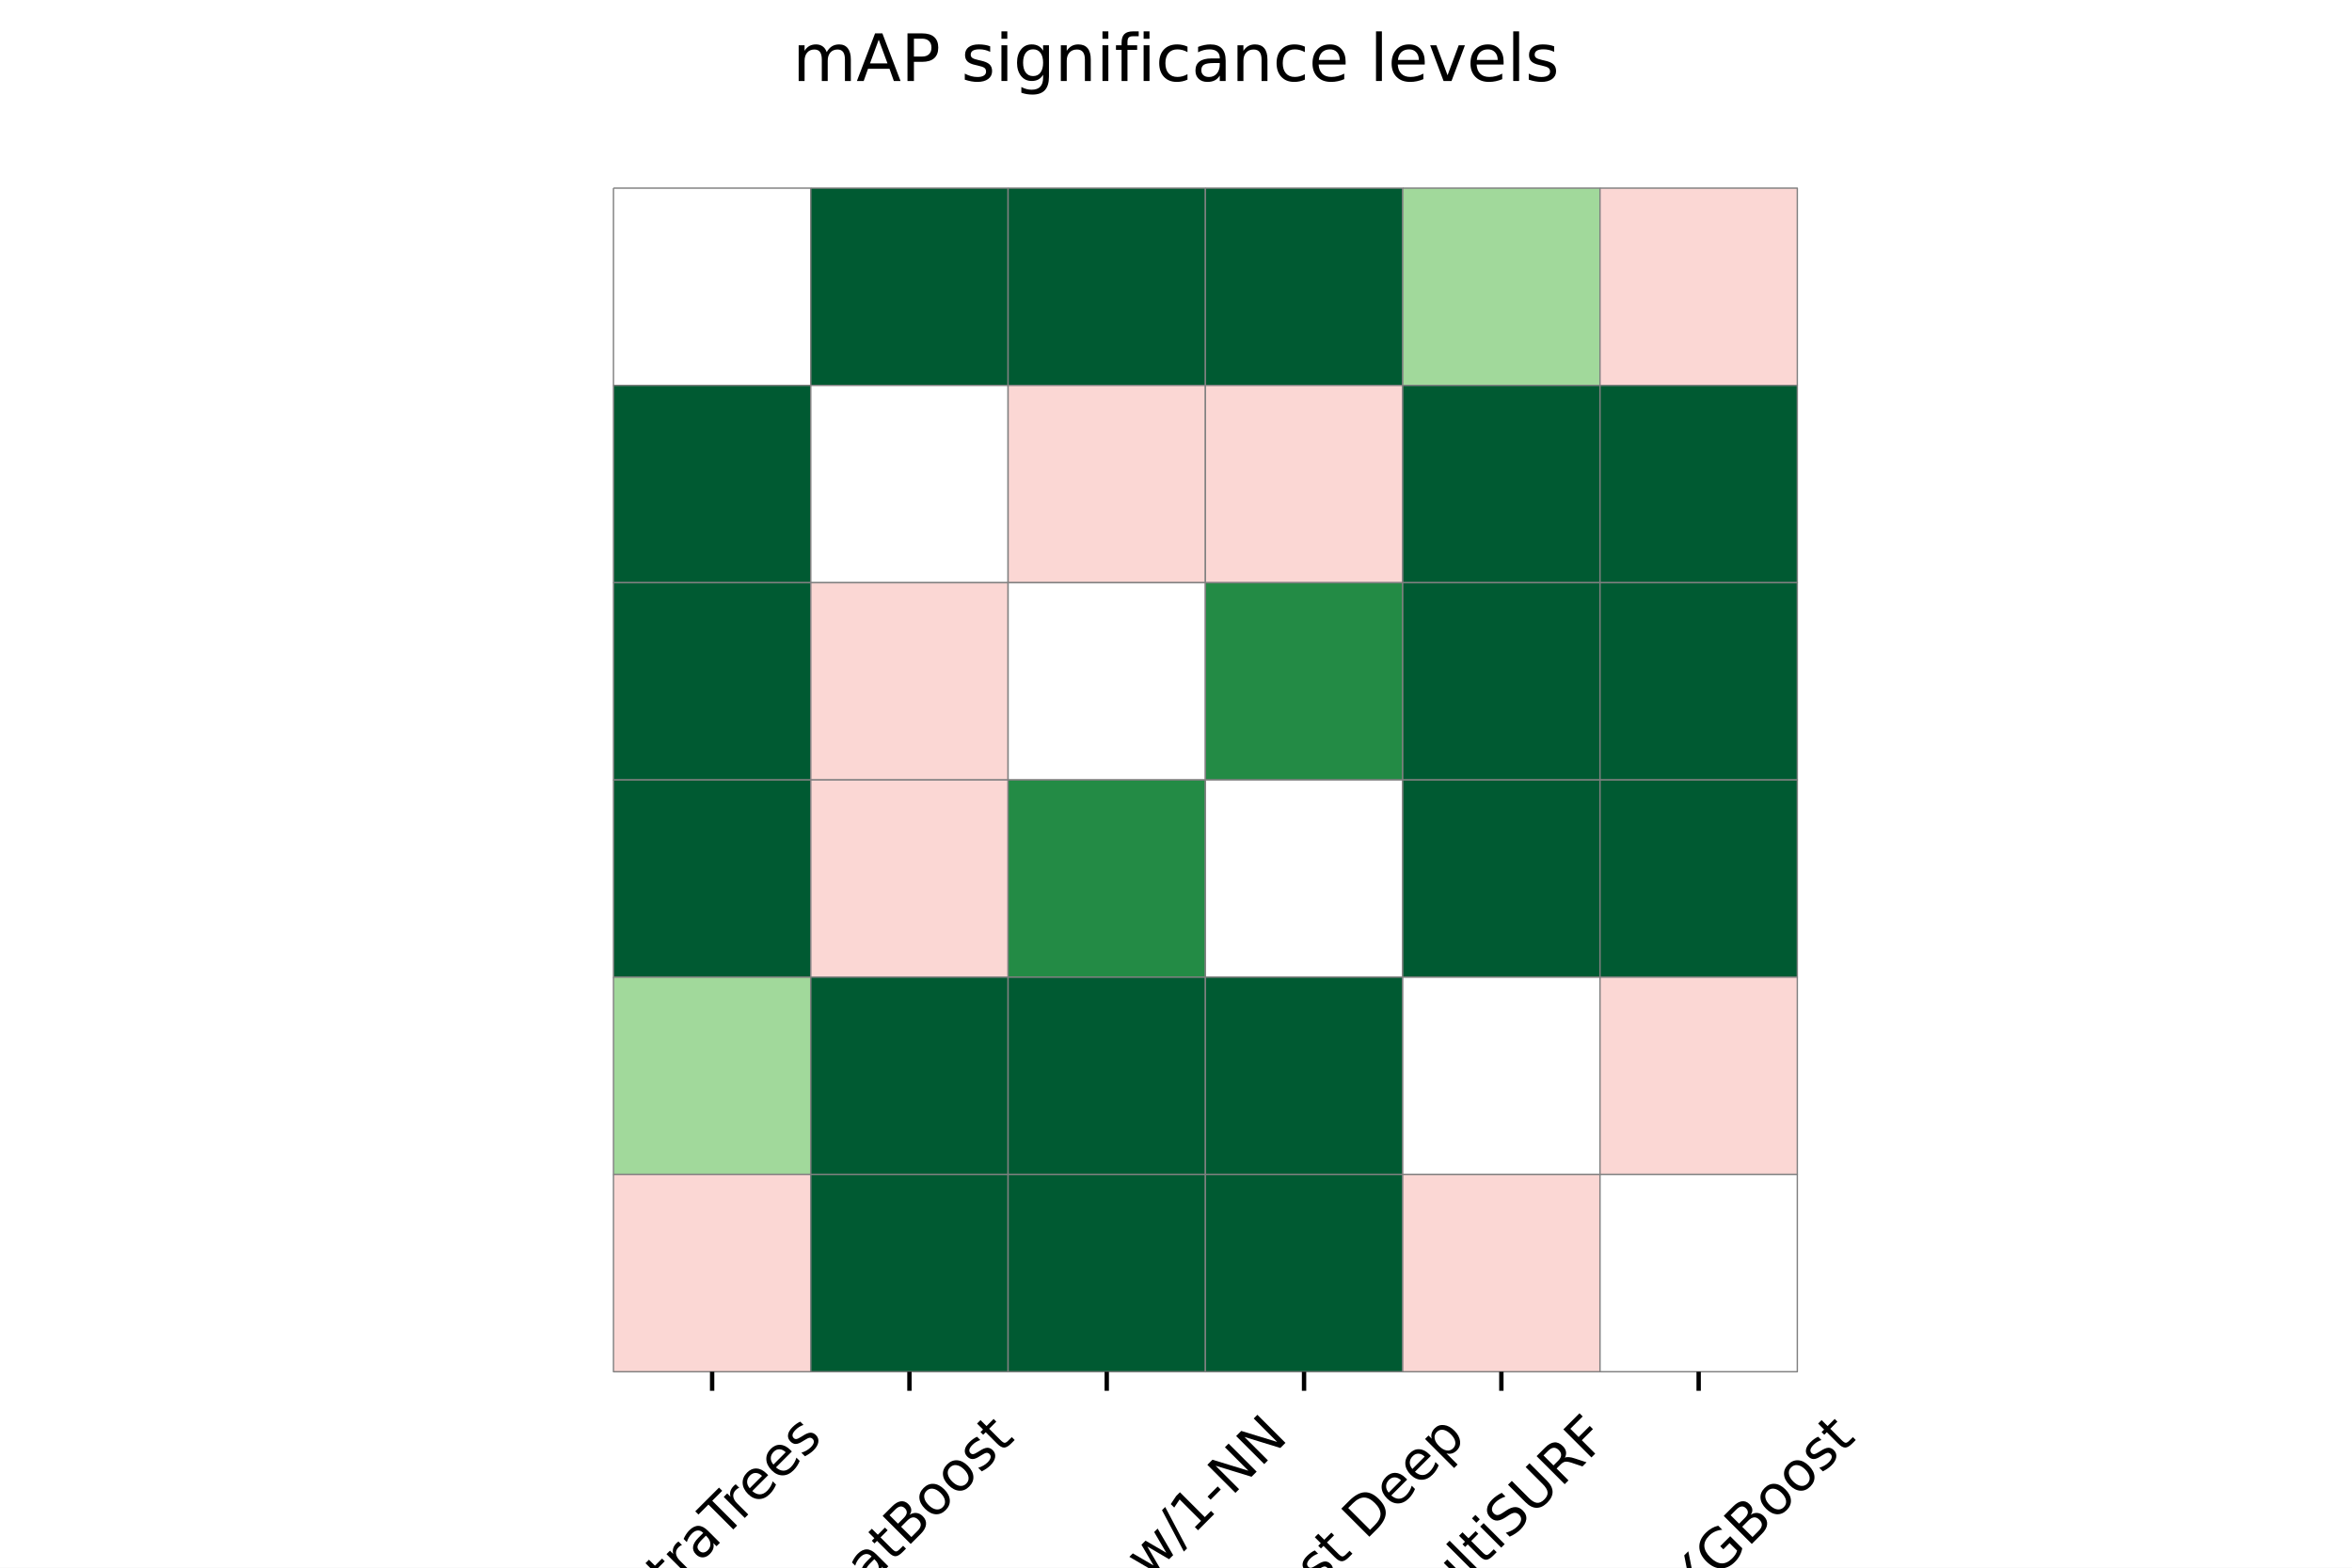
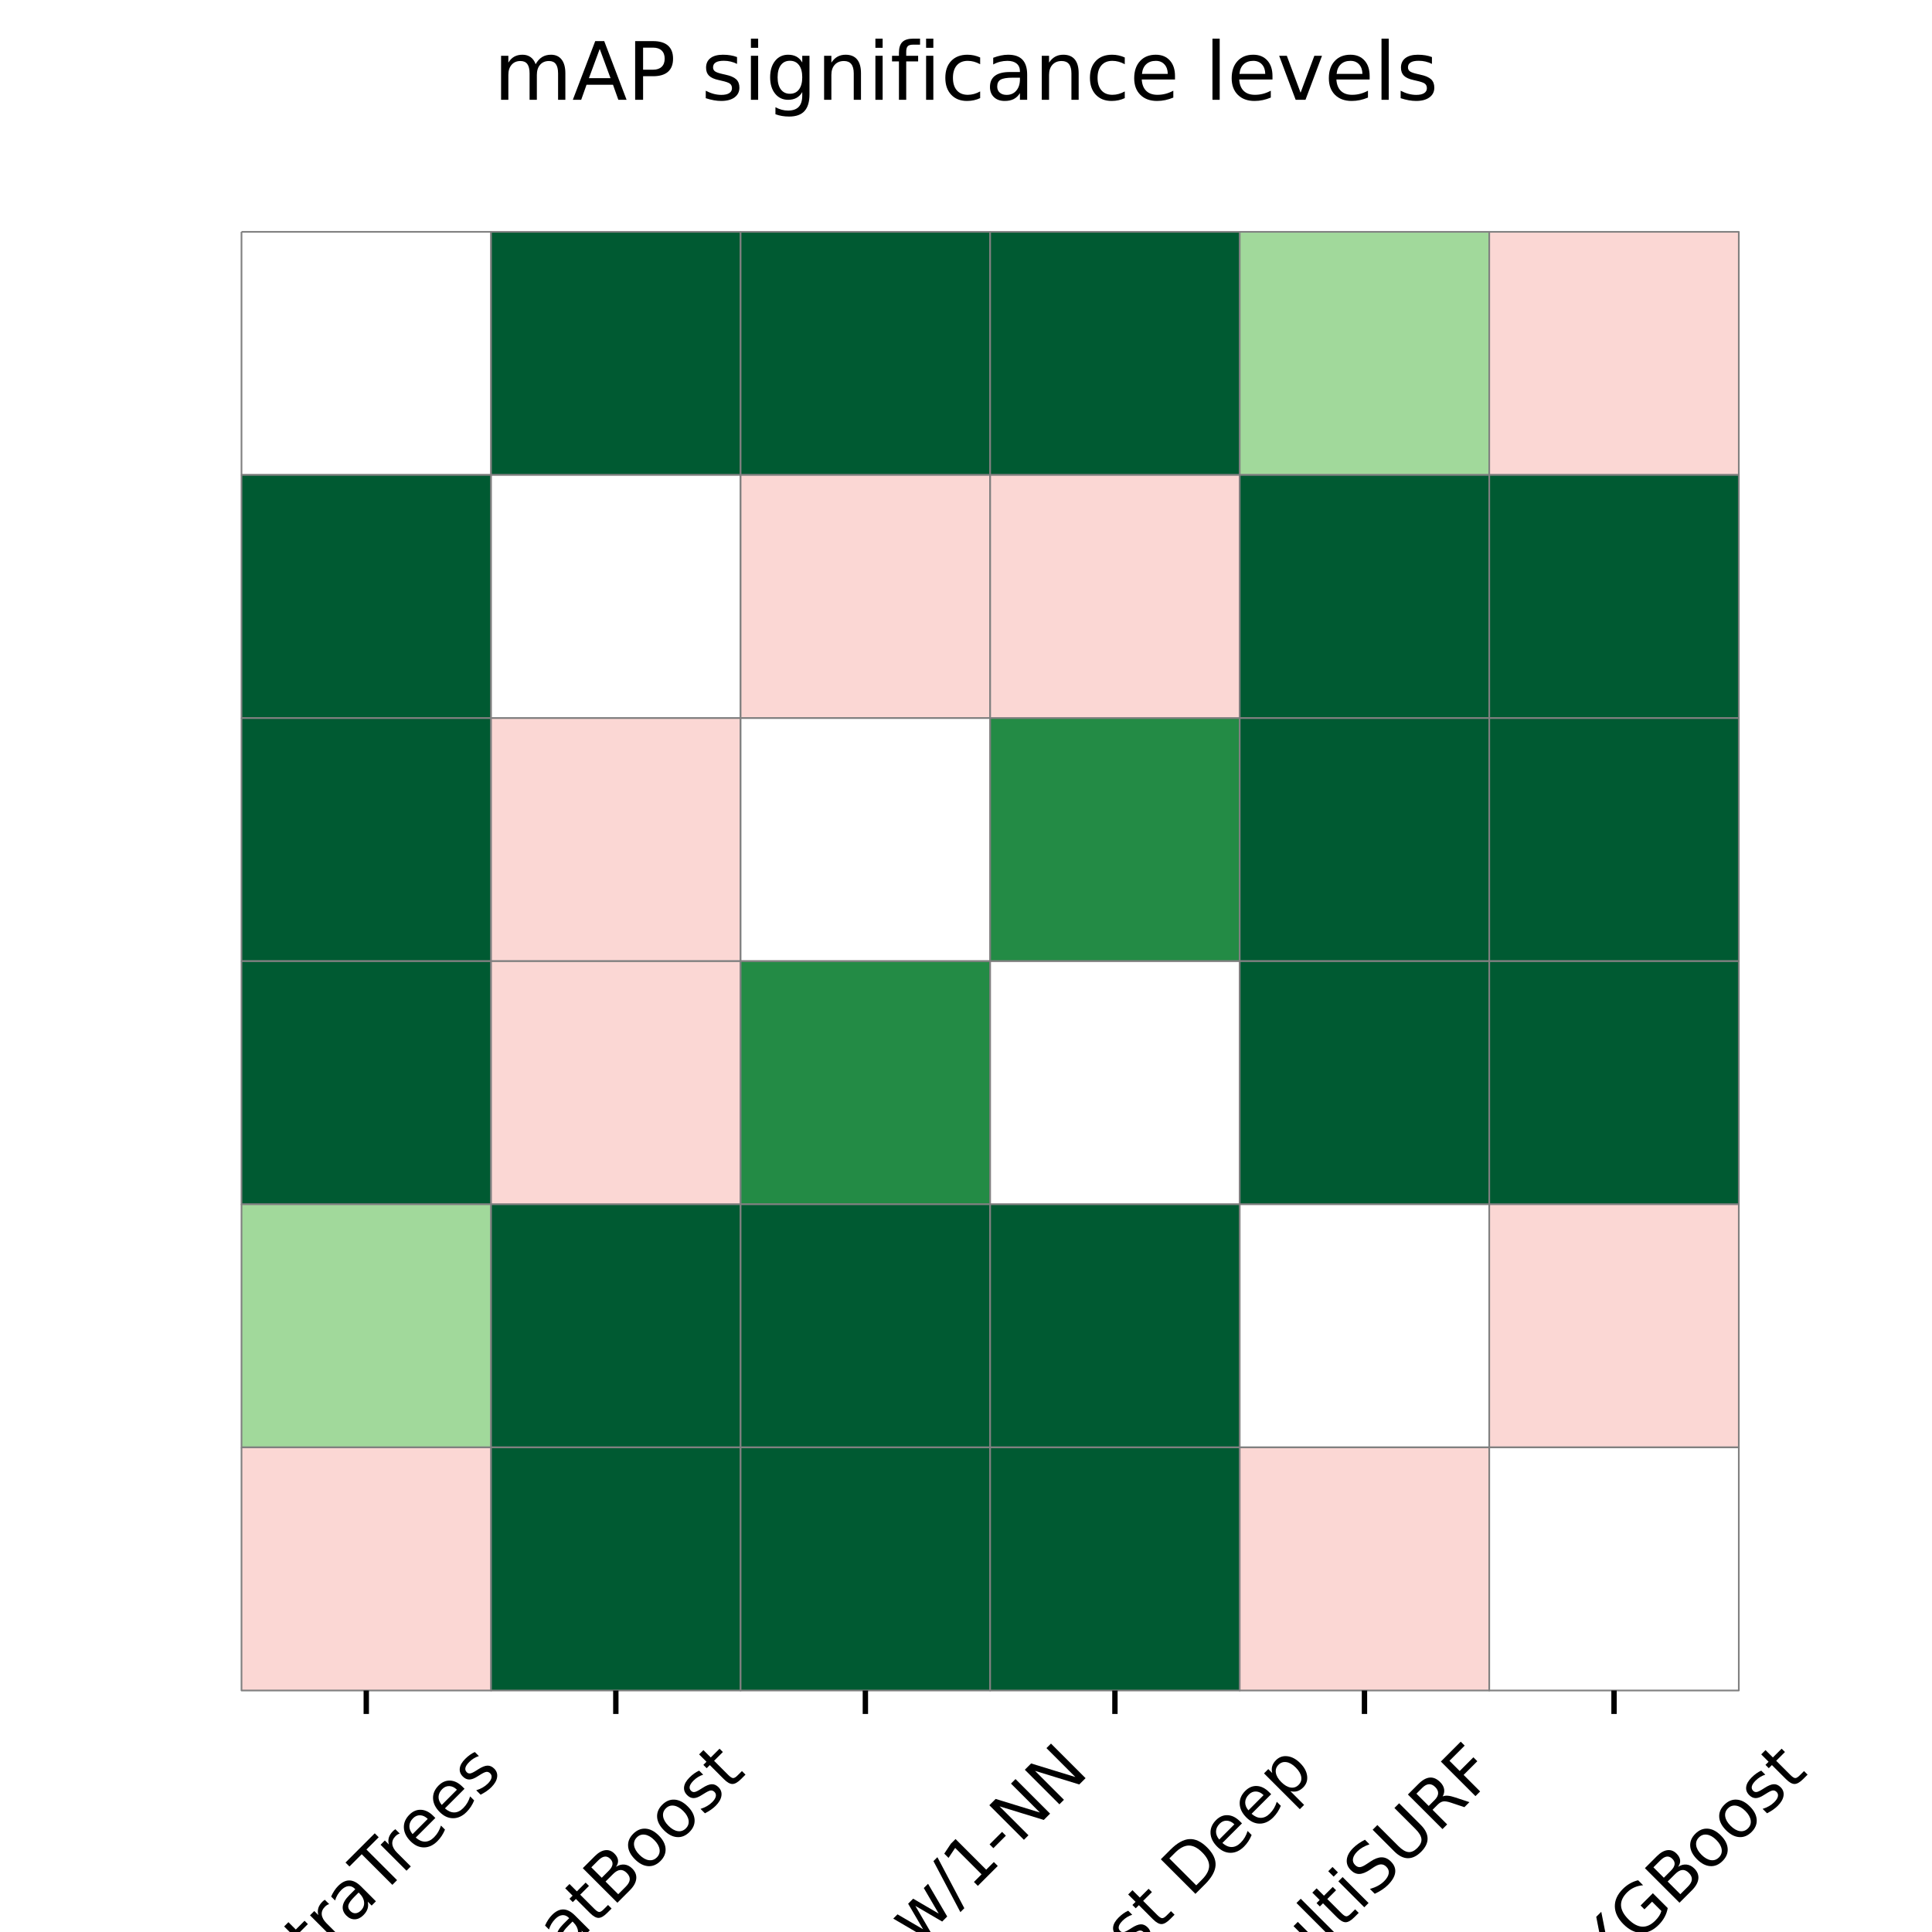
- <svg xmlns="http://www.w3.org/2000/svg" xmlns:xlink="http://www.w3.org/1999/xlink" height="288pt" version="1.1" viewBox="0 0 432 288" width="432pt">
+ <svg xmlns="http://www.w3.org/2000/svg" xmlns:xlink="http://www.w3.org/1999/xlink" height="288pt" version="1.1" viewBox="0 0 288 288" width="288pt">
  <defs>
    <style type="text/css">
*{stroke-linecap:butt;stroke-linejoin:round;}
  </style>
  </defs>
  <g id="figure_1">
    <g id="patch_1">
-       <path d="M 0 288  L 432 288  L 432 0  L 0 0  z " style="fill:#ffffff;" />
+       <path d="M 0 288  L 288 288  L 288 0  L 0 0  z " style="fill:#ffffff;" />
    </g>
    <g id="axes_1">
      <g id="patch_2">
-         <path d="M 112.68 252  L 330.12 252  L 330.12 34.56  L 112.68 34.56  z " style="fill:#ffffff;" />
+         <path d="M 36 252  L 259.2 252  L 259.2 34.56  L 36 34.56  z " style="fill:#ffffff;" />
      </g>
      <g id="QuadMesh_1">
-         <path d="M 112.68 34.56  L 148.92 34.56  L 148.92 70.8  L 112.68 70.8  L 112.68 34.56  " style="fill:#ffffff;stroke:#808080;stroke-width:0.25;" />
-         <path d="M 148.92 34.56  L 185.16 34.56  L 185.16 70.8  L 148.92 70.8  L 148.92 34.56  " style="fill:#005a32;stroke:#808080;stroke-width:0.25;" />
-         <path d="M 185.16 34.56  L 221.4 34.56  L 221.4 70.8  L 185.16 70.8  L 185.16 34.56  " style="fill:#005a32;stroke:#808080;stroke-width:0.25;" />
-         <path d="M 221.4 34.56  L 257.64 34.56  L 257.64 70.8  L 221.4 70.8  L 221.4 34.56  " style="fill:#005a32;stroke:#808080;stroke-width:0.25;" />
-         <path d="M 257.64 34.56  L 293.88 34.56  L 293.88 70.8  L 257.64 70.8  L 257.64 34.56  " style="fill:#a1d99b;stroke:#808080;stroke-width:0.25;" />
-         <path d="M 293.88 34.56  L 330.12 34.56  L 330.12 70.8  L 293.88 70.8  L 293.88 34.56  " style="fill:#fbd7d4;stroke:#808080;stroke-width:0.25;" />
-         <path d="M 112.68 70.8  L 148.92 70.8  L 148.92 107.04  L 112.68 107.04  L 112.68 70.8  " style="fill:#005a32;stroke:#808080;stroke-width:0.25;" />
-         <path d="M 148.92 70.8  L 185.16 70.8  L 185.16 107.04  L 148.92 107.04  L 148.92 70.8  " style="fill:#ffffff;stroke:#808080;stroke-width:0.25;" />
-         <path d="M 185.16 70.8  L 221.4 70.8  L 221.4 107.04  L 185.16 107.04  L 185.16 70.8  " style="fill:#fbd7d4;stroke:#808080;stroke-width:0.25;" />
-         <path d="M 221.4 70.8  L 257.64 70.8  L 257.64 107.04  L 221.4 107.04  L 221.4 70.8  " style="fill:#fbd7d4;stroke:#808080;stroke-width:0.25;" />
-         <path d="M 257.64 70.8  L 293.88 70.8  L 293.88 107.04  L 257.64 107.04  L 257.64 70.8  " style="fill:#005a32;stroke:#808080;stroke-width:0.25;" />
-         <path d="M 293.88 70.8  L 330.12 70.8  L 330.12 107.04  L 293.88 107.04  L 293.88 70.8  " style="fill:#005a32;stroke:#808080;stroke-width:0.25;" />
-         <path d="M 112.68 107.04  L 148.92 107.04  L 148.92 143.28  L 112.68 143.28  L 112.68 107.04  " style="fill:#005a32;stroke:#808080;stroke-width:0.25;" />
-         <path d="M 148.92 107.04  L 185.16 107.04  L 185.16 143.28  L 148.92 143.28  L 148.92 107.04  " style="fill:#fbd7d4;stroke:#808080;stroke-width:0.25;" />
-         <path d="M 185.16 107.04  L 221.4 107.04  L 221.4 143.28  L 185.16 143.28  L 185.16 107.04  " style="fill:#ffffff;stroke:#808080;stroke-width:0.25;" />
-         <path d="M 221.4 107.04  L 257.64 107.04  L 257.64 143.28  L 221.4 143.28  L 221.4 107.04  " style="fill:#238b45;stroke:#808080;stroke-width:0.25;" />
-         <path d="M 257.64 107.04  L 293.88 107.04  L 293.88 143.28  L 257.64 143.28  L 257.64 107.04  " style="fill:#005a32;stroke:#808080;stroke-width:0.25;" />
-         <path d="M 293.88 107.04  L 330.12 107.04  L 330.12 143.28  L 293.88 143.28  L 293.88 107.04  " style="fill:#005a32;stroke:#808080;stroke-width:0.25;" />
-         <path d="M 112.68 143.28  L 148.92 143.28  L 148.92 179.52  L 112.68 179.52  L 112.68 143.28  " style="fill:#005a32;stroke:#808080;stroke-width:0.25;" />
-         <path d="M 148.92 143.28  L 185.16 143.28  L 185.16 179.52  L 148.92 179.52  L 148.92 143.28  " style="fill:#fbd7d4;stroke:#808080;stroke-width:0.25;" />
-         <path d="M 185.16 143.28  L 221.4 143.28  L 221.4 179.52  L 185.16 179.52  L 185.16 143.28  " style="fill:#238b45;stroke:#808080;stroke-width:0.25;" />
-         <path d="M 221.4 143.28  L 257.64 143.28  L 257.64 179.52  L 221.4 179.52  L 221.4 143.28  " style="fill:#ffffff;stroke:#808080;stroke-width:0.25;" />
-         <path d="M 257.64 143.28  L 293.88 143.28  L 293.88 179.52  L 257.64 179.52  L 257.64 143.28  " style="fill:#005a32;stroke:#808080;stroke-width:0.25;" />
-         <path d="M 293.88 143.28  L 330.12 143.28  L 330.12 179.52  L 293.88 179.52  L 293.88 143.28  " style="fill:#005a32;stroke:#808080;stroke-width:0.25;" />
-         <path d="M 112.68 179.52  L 148.92 179.52  L 148.92 215.76  L 112.68 215.76  L 112.68 179.52  " style="fill:#a1d99b;stroke:#808080;stroke-width:0.25;" />
-         <path d="M 148.92 179.52  L 185.16 179.52  L 185.16 215.76  L 148.92 215.76  L 148.92 179.52  " style="fill:#005a32;stroke:#808080;stroke-width:0.25;" />
-         <path d="M 185.16 179.52  L 221.4 179.52  L 221.4 215.76  L 185.16 215.76  L 185.16 179.52  " style="fill:#005a32;stroke:#808080;stroke-width:0.25;" />
-         <path d="M 221.4 179.52  L 257.64 179.52  L 257.64 215.76  L 221.4 215.76  L 221.4 179.52  " style="fill:#005a32;stroke:#808080;stroke-width:0.25;" />
-         <path d="M 257.64 179.52  L 293.88 179.52  L 293.88 215.76  L 257.64 215.76  L 257.64 179.52  " style="fill:#ffffff;stroke:#808080;stroke-width:0.25;" />
-         <path d="M 293.88 179.52  L 330.12 179.52  L 330.12 215.76  L 293.88 215.76  L 293.88 179.52  " style="fill:#fbd7d4;stroke:#808080;stroke-width:0.25;" />
-         <path d="M 112.68 215.76  L 148.92 215.76  L 148.92 252  L 112.68 252  L 112.68 215.76  " style="fill:#fbd7d4;stroke:#808080;stroke-width:0.25;" />
-         <path d="M 148.92 215.76  L 185.16 215.76  L 185.16 252  L 148.92 252  L 148.92 215.76  " style="fill:#005a32;stroke:#808080;stroke-width:0.25;" />
-         <path d="M 185.16 215.76  L 221.4 215.76  L 221.4 252  L 185.16 252  L 185.16 215.76  " style="fill:#005a32;stroke:#808080;stroke-width:0.25;" />
-         <path d="M 221.4 215.76  L 257.64 215.76  L 257.64 252  L 221.4 252  L 221.4 215.76  " style="fill:#005a32;stroke:#808080;stroke-width:0.25;" />
-         <path d="M 257.64 215.76  L 293.88 215.76  L 293.88 252  L 257.64 252  L 257.64 215.76  " style="fill:#fbd7d4;stroke:#808080;stroke-width:0.25;" />
-         <path d="M 293.88 215.76  L 330.12 215.76  L 330.12 252  L 293.88 252  L 293.88 215.76  " style="fill:#ffffff;stroke:#808080;stroke-width:0.25;" />
+         <path d="M 36 34.56  L 73.2 34.56  L 73.2 70.8  L 36 70.8  L 36 34.56  " style="fill:#ffffff;stroke:#808080;stroke-width:0.25;" />
+         <path d="M 73.2 34.56  L 110.4 34.56  L 110.4 70.8  L 73.2 70.8  L 73.2 34.56  " style="fill:#005a32;stroke:#808080;stroke-width:0.25;" />
+         <path d="M 110.4 34.56  L 147.6 34.56  L 147.6 70.8  L 110.4 70.8  L 110.4 34.56  " style="fill:#005a32;stroke:#808080;stroke-width:0.25;" />
+         <path d="M 147.6 34.56  L 184.8 34.56  L 184.8 70.8  L 147.6 70.8  L 147.6 34.56  " style="fill:#005a32;stroke:#808080;stroke-width:0.25;" />
+         <path d="M 184.8 34.56  L 222 34.56  L 222 70.8  L 184.8 70.8  L 184.8 34.56  " style="fill:#a1d99b;stroke:#808080;stroke-width:0.25;" />
+         <path d="M 222 34.56  L 259.2 34.56  L 259.2 70.8  L 222 70.8  L 222 34.56  " style="fill:#fbd7d4;stroke:#808080;stroke-width:0.25;" />
+         <path d="M 36 70.8  L 73.2 70.8  L 73.2 107.04  L 36 107.04  L 36 70.8  " style="fill:#005a32;stroke:#808080;stroke-width:0.25;" />
+         <path d="M 73.2 70.8  L 110.4 70.8  L 110.4 107.04  L 73.2 107.04  L 73.2 70.8  " style="fill:#ffffff;stroke:#808080;stroke-width:0.25;" />
+         <path d="M 110.4 70.8  L 147.6 70.8  L 147.6 107.04  L 110.4 107.04  L 110.4 70.8  " style="fill:#fbd7d4;stroke:#808080;stroke-width:0.25;" />
+         <path d="M 147.6 70.8  L 184.8 70.8  L 184.8 107.04  L 147.6 107.04  L 147.6 70.8  " style="fill:#fbd7d4;stroke:#808080;stroke-width:0.25;" />
+         <path d="M 184.8 70.8  L 222 70.8  L 222 107.04  L 184.8 107.04  L 184.8 70.8  " style="fill:#005a32;stroke:#808080;stroke-width:0.25;" />
+         <path d="M 222 70.8  L 259.2 70.8  L 259.2 107.04  L 222 107.04  L 222 70.8  " style="fill:#005a32;stroke:#808080;stroke-width:0.25;" />
+         <path d="M 36 107.04  L 73.2 107.04  L 73.2 143.28  L 36 143.28  L 36 107.04  " style="fill:#005a32;stroke:#808080;stroke-width:0.25;" />
+         <path d="M 73.2 107.04  L 110.4 107.04  L 110.4 143.28  L 73.2 143.28  L 73.2 107.04  " style="fill:#fbd7d4;stroke:#808080;stroke-width:0.25;" />
+         <path d="M 110.4 107.04  L 147.6 107.04  L 147.6 143.28  L 110.4 143.28  L 110.4 107.04  " style="fill:#ffffff;stroke:#808080;stroke-width:0.25;" />
+         <path d="M 147.6 107.04  L 184.8 107.04  L 184.8 143.28  L 147.6 143.28  L 147.6 107.04  " style="fill:#238b45;stroke:#808080;stroke-width:0.25;" />
+         <path d="M 184.8 107.04  L 222 107.04  L 222 143.28  L 184.8 143.28  L 184.8 107.04  " style="fill:#005a32;stroke:#808080;stroke-width:0.25;" />
+         <path d="M 222 107.04  L 259.2 107.04  L 259.2 143.28  L 222 143.28  L 222 107.04  " style="fill:#005a32;stroke:#808080;stroke-width:0.25;" />
+         <path d="M 36 143.28  L 73.2 143.28  L 73.2 179.52  L 36 179.52  L 36 143.28  " style="fill:#005a32;stroke:#808080;stroke-width:0.25;" />
+         <path d="M 73.2 143.28  L 110.4 143.28  L 110.4 179.52  L 73.2 179.52  L 73.2 143.28  " style="fill:#fbd7d4;stroke:#808080;stroke-width:0.25;" />
+         <path d="M 110.4 143.28  L 147.6 143.28  L 147.6 179.52  L 110.4 179.52  L 110.4 143.28  " style="fill:#238b45;stroke:#808080;stroke-width:0.25;" />
+         <path d="M 147.6 143.28  L 184.8 143.28  L 184.8 179.52  L 147.6 179.52  L 147.6 143.28  " style="fill:#ffffff;stroke:#808080;stroke-width:0.25;" />
+         <path d="M 184.8 143.28  L 222 143.28  L 222 179.52  L 184.8 179.52  L 184.8 143.28  " style="fill:#005a32;stroke:#808080;stroke-width:0.25;" />
+         <path d="M 222 143.28  L 259.2 143.28  L 259.2 179.52  L 222 179.52  L 222 143.28  " style="fill:#005a32;stroke:#808080;stroke-width:0.25;" />
+         <path d="M 36 179.52  L 73.2 179.52  L 73.2 215.76  L 36 215.76  L 36 179.52  " style="fill:#a1d99b;stroke:#808080;stroke-width:0.25;" />
+         <path d="M 73.2 179.52  L 110.4 179.52  L 110.4 215.76  L 73.2 215.76  L 73.2 179.52  " style="fill:#005a32;stroke:#808080;stroke-width:0.25;" />
+         <path d="M 110.4 179.52  L 147.6 179.52  L 147.6 215.76  L 110.4 215.76  L 110.4 179.52  " style="fill:#005a32;stroke:#808080;stroke-width:0.25;" />
+         <path d="M 147.6 179.52  L 184.8 179.52  L 184.8 215.76  L 147.6 215.76  L 147.6 179.52  " style="fill:#005a32;stroke:#808080;stroke-width:0.25;" />
+         <path d="M 184.8 179.52  L 222 179.52  L 222 215.76  L 184.8 215.76  L 184.8 179.52  " style="fill:#ffffff;stroke:#808080;stroke-width:0.25;" />
+         <path d="M 222 179.52  L 259.2 179.52  L 259.2 215.76  L 222 215.76  L 222 179.52  " style="fill:#fbd7d4;stroke:#808080;stroke-width:0.25;" />
+         <path d="M 36 215.76  L 73.2 215.76  L 73.2 252  L 36 252  L 36 215.76  " style="fill:#fbd7d4;stroke:#808080;stroke-width:0.25;" />
+         <path d="M 73.2 215.76  L 110.4 215.76  L 110.4 252  L 73.2 252  L 73.2 215.76  " style="fill:#005a32;stroke:#808080;stroke-width:0.25;" />
+         <path d="M 110.4 215.76  L 147.6 215.76  L 147.6 252  L 110.4 252  L 110.4 215.76  " style="fill:#005a32;stroke:#808080;stroke-width:0.25;" />
+         <path d="M 147.6 215.76  L 184.8 215.76  L 184.8 252  L 147.6 252  L 147.6 215.76  " style="fill:#005a32;stroke:#808080;stroke-width:0.25;" />
+         <path d="M 184.8 215.76  L 222 215.76  L 222 252  L 184.8 252  L 184.8 215.76  " style="fill:#fbd7d4;stroke:#808080;stroke-width:0.25;" />
+         <path d="M 222 215.76  L 259.2 215.76  L 259.2 252  L 222 252  L 222 215.76  " style="fill:#ffffff;stroke:#808080;stroke-width:0.25;" />
      </g>
      <g id="matplotlib.axis_1">
        <g id="xtick_1">
          <g id="line2d_1">
            <defs>
-               <path d="M 0 0  L 0 3.5  " id="mb11de67bd5" style="stroke:#000000;stroke-width:0.8;" />
-             </defs>
-             <g>
-               <use style="stroke:#000000;stroke-width:0.8;" x="130.8" xlink:href="#mb11de67bd5" y="252" />
+               <path d="M 0 0  L 0 3.5  " id="m3469f66499" style="stroke:#000000;stroke-width:0.8;" />
+             </defs>
+             <g>
+               <use style="stroke:#000000;stroke-width:0.8;" x="54.6" xlink:href="#m3469f66499" y="252" />
            </g>
          </g>
          <g id="text_1">
            <defs>
              <path d="M 9.812 72.906  L 55.906 72.906  L 55.906 64.594  L 19.672 64.594  L 19.672 43.016  L 54.391 43.016  L 54.391 34.719  L 19.672 34.719  L 19.672 8.297  L 56.781 8.297  L 56.781 0  L 9.812 0  z " id="DejaVuSans-69" />
              <path d="M 54.891 54.688  L 35.109 28.078  L 55.906 0  L 45.312 0  L 29.391 21.484  L 13.484 0  L 2.875 0  L 24.125 28.609  L 4.688 54.688  L 15.281 54.688  L 29.781 35.203  L 44.281 54.688  z " id="DejaVuSans-120" />
              <path d="M 18.312 70.219  L 18.312 54.688  L 36.812 54.688  L 36.812 47.703  L 18.312 47.703  L 18.312 18.016  Q 18.312 11.328 20.141 9.422  Q 21.969 7.516 27.594 7.516  L 36.812 7.516  L 36.812 0  L 27.594 0  Q 17.188 0 13.234 3.875  Q 9.281 7.766 9.281 18.016  L 9.281 47.703  L 2.688 47.703  L 2.688 54.688  L 9.281 54.688  L 9.281 70.219  z " id="DejaVuSans-116" />
              <path d="M 41.109 46.297  Q 39.594 47.172 37.812 47.578  Q 36.031 48 33.891 48  Q 26.266 48 22.188 43.047  Q 18.109 38.094 18.109 28.812  L 18.109 0  L 9.078 0  L 9.078 54.688  L 18.109 54.688  L 18.109 46.188  Q 20.953 51.172 25.484 53.578  Q 30.031 56 36.531 56  Q 37.453 56 38.578 55.875  Q 39.703 55.766 41.062 55.516  z " id="DejaVuSans-114" />
              <path d="M 34.281 27.484  Q 23.391 27.484 19.188 25  Q 14.984 22.516 14.984 16.5  Q 14.984 11.719 18.141 8.906  Q 21.297 6.109 26.703 6.109  Q 34.188 6.109 38.703 11.406  Q 43.219 16.703 43.219 25.484  L 43.219 27.484  z M 52.203 31.203  L 52.203 0  L 43.219 0  L 43.219 8.297  Q 40.141 3.328 35.547 0.953  Q 30.953 -1.422 24.312 -1.422  Q 15.922 -1.422 10.953 3.297  Q 6 8.016 6 15.922  Q 6 25.141 12.172 29.828  Q 18.359 34.516 30.609 34.516  L 43.219 34.516  L 43.219 35.406  Q 43.219 41.609 39.141 45  Q 35.062 48.391 27.688 48.391  Q 23 48.391 18.547 47.266  Q 14.109 46.141 10.016 43.891  L 10.016 52.203  Q 14.938 54.109 19.578 55.047  Q 24.219 56 28.609 56  Q 40.484 56 46.344 49.844  Q 52.203 43.703 52.203 31.203  z " id="DejaVuSans-97" />
              <path d="M -0.297 72.906  L 61.375 72.906  L 61.375 64.594  L 35.5 64.594  L 35.5 0  L 25.594 0  L 25.594 64.594  L -0.297 64.594  z " id="DejaVuSans-84" />
              <path d="M 56.203 29.594  L 56.203 25.203  L 14.891 25.203  Q 15.484 15.922 20.484 11.062  Q 25.484 6.203 34.422 6.203  Q 39.594 6.203 44.453 7.469  Q 49.312 8.734 54.109 11.281  L 54.109 2.781  Q 49.266 0.734 44.188 -0.344  Q 39.109 -1.422 33.891 -1.422  Q 20.797 -1.422 13.156 6.188  Q 5.516 13.812 5.516 26.812  Q 5.516 40.234 12.766 48.109  Q 20.016 56 32.328 56  Q 43.359 56 49.781 48.891  Q 56.203 41.797 56.203 29.594  z M 47.219 32.234  Q 47.125 39.594 43.094 43.984  Q 39.062 48.391 32.422 48.391  Q 24.906 48.391 20.391 44.141  Q 15.875 39.891 15.188 32.172  z " id="DejaVuSans-101" />
              <path d="M 44.281 53.078  L 44.281 44.578  Q 40.484 46.531 36.375 47.5  Q 32.281 48.484 27.875 48.484  Q 21.188 48.484 17.844 46.438  Q 14.5 44.391 14.5 40.281  Q 14.5 37.156 16.891 35.375  Q 19.281 33.594 26.516 31.984  L 29.594 31.297  Q 39.156 29.25 43.188 25.516  Q 47.219 21.781 47.219 15.094  Q 47.219 7.469 41.188 3.016  Q 35.156 -1.422 24.609 -1.422  Q 20.219 -1.422 15.453 -0.562  Q 10.688 0.297 5.422 2  L 5.422 11.281  Q 10.406 8.688 15.234 7.391  Q 20.062 6.109 24.812 6.109  Q 31.156 6.109 34.562 8.281  Q 37.984 10.453 37.984 14.406  Q 37.984 18.062 35.516 20.016  Q 33.062 21.969 24.703 23.781  L 21.578 24.516  Q 13.234 26.266 9.516 29.906  Q 5.812 33.547 5.812 39.891  Q 5.812 47.609 11.281 51.797  Q 16.75 56 26.812 56  Q 31.781 56 36.172 55.266  Q 40.578 54.547 44.281 53.078  z " id="DejaVuSans-115" />
            </defs>
-             <g transform="translate(114.2139 301.4474)rotate(-45)scale(0.1 -0.1)">
+             <g transform="translate(38.01393 301.4474)rotate(-45)scale(0.1 -0.1)">
              <use xlink:href="#DejaVuSans-69" />
              <use x="63.184" xlink:href="#DejaVuSans-120" />
              <use x="122.363" xlink:href="#DejaVuSans-116" />
              <use x="161.572" xlink:href="#DejaVuSans-114" />
              <use x="202.686" xlink:href="#DejaVuSans-97" />
              <use x="263.965" xlink:href="#DejaVuSans-84" />
              <use x="310.299" xlink:href="#DejaVuSans-114" />
              <use x="349.162" xlink:href="#DejaVuSans-101" />
              <use x="410.686" xlink:href="#DejaVuSans-101" />
              <use x="472.209" xlink:href="#DejaVuSans-115" />
            </g>
          </g>
        </g>
        <g id="xtick_2">
          <g id="line2d_2">
            <g>
-               <use style="stroke:#000000;stroke-width:0.8;" x="167.04" xlink:href="#mb11de67bd5" y="252" />
+               <use style="stroke:#000000;stroke-width:0.8;" x="91.8" xlink:href="#m3469f66499" y="252" />
            </g>
          </g>
          <g id="text_2">
            <defs>
              <path d="M 9.812 72.906  L 51.703 72.906  L 51.703 64.594  L 19.672 64.594  L 19.672 43.109  L 48.578 43.109  L 48.578 34.812  L 19.672 34.812  L 19.672 0  L 9.812 0  z " id="DejaVuSans-70" />
              <path d="M 19.672 34.812  L 19.672 8.109  L 35.5 8.109  Q 43.453 8.109 47.281 11.406  Q 51.125 14.703 51.125 21.484  Q 51.125 28.328 47.281 31.562  Q 43.453 34.812 35.5 34.812  z M 19.672 64.797  L 19.672 42.828  L 34.281 42.828  Q 41.5 42.828 45.031 45.531  Q 48.578 48.25 48.578 53.812  Q 48.578 59.328 45.031 62.062  Q 41.5 64.797 34.281 64.797  z M 9.812 72.906  L 35.016 72.906  Q 46.297 72.906 52.391 68.219  Q 58.5 63.531 58.5 54.891  Q 58.5 48.188 55.375 44.234  Q 52.25 40.281 46.188 39.312  Q 53.469 37.75 57.5 32.781  Q 61.531 27.828 61.531 20.406  Q 61.531 10.641 54.891 5.312  Q 48.25 0 35.984 0  L 9.812 0  z " id="DejaVuSans-66" />
              <path d="M 30.609 48.391  Q 23.391 48.391 19.188 42.75  Q 14.984 37.109 14.984 27.297  Q 14.984 17.484 19.156 11.844  Q 23.344 6.203 30.609 6.203  Q 37.797 6.203 41.984 11.859  Q 46.188 17.531 46.188 27.297  Q 46.188 37.016 41.984 42.703  Q 37.797 48.391 30.609 48.391  z M 30.609 56  Q 42.328 56 49.016 48.375  Q 55.719 40.766 55.719 27.297  Q 55.719 13.875 49.016 6.219  Q 42.328 -1.422 30.609 -1.422  Q 18.844 -1.422 12.172 6.219  Q 5.516 13.875 5.516 27.297  Q 5.516 40.766 12.172 48.375  Q 18.844 56 30.609 56  z " id="DejaVuSans-111" />
            </defs>
-             <g transform="translate(151.4439 299.4675)rotate(-45)scale(0.1 -0.1)">
+             <g transform="translate(76.20388 299.4675)rotate(-45)scale(0.1 -0.1)">
              <use xlink:href="#DejaVuSans-70" />
              <use x="52.02" xlink:href="#DejaVuSans-101" />
              <use x="113.543" xlink:href="#DejaVuSans-97" />
              <use x="174.822" xlink:href="#DejaVuSans-116" />
              <use x="214.031" xlink:href="#DejaVuSans-66" />
              <use x="282.635" xlink:href="#DejaVuSans-111" />
              <use x="343.816" xlink:href="#DejaVuSans-111" />
              <use x="404.998" xlink:href="#DejaVuSans-115" />
              <use x="457.098" xlink:href="#DejaVuSans-116" />
            </g>
          </g>
        </g>
        <g id="xtick_3">
          <g id="line2d_3">
            <g>
-               <use style="stroke:#000000;stroke-width:0.8;" x="203.28" xlink:href="#mb11de67bd5" y="252" />
+               <use style="stroke:#000000;stroke-width:0.8;" x="129" xlink:href="#m3469f66499" y="252" />
            </g>
          </g>
          <g id="text_3">
            <defs>
              <path id="DejaVuSans-32" />
              <path d="M 4.203 54.688  L 13.188 54.688  L 24.422 12.016  L 35.594 54.688  L 46.188 54.688  L 57.422 12.016  L 68.609 54.688  L 77.594 54.688  L 63.281 0  L 52.688 0  L 40.922 44.828  L 29.109 0  L 18.5 0  z " id="DejaVuSans-119" />
              <path d="M 25.391 72.906  L 33.688 72.906  L 8.297 -9.281  L 0 -9.281  z " id="DejaVuSans-47" />
              <path d="M 12.406 8.297  L 28.516 8.297  L 28.516 63.922  L 10.984 60.406  L 10.984 69.391  L 28.422 72.906  L 38.281 72.906  L 38.281 8.297  L 54.391 8.297  L 54.391 0  L 12.406 0  z " id="DejaVuSans-49" />
              <path d="M 4.891 31.391  L 31.203 31.391  L 31.203 23.391  L 4.891 23.391  z " id="DejaVuSans-45" />
              <path d="M 9.812 72.906  L 23.094 72.906  L 55.422 11.922  L 55.422 72.906  L 64.984 72.906  L 64.984 0  L 51.703 0  L 19.391 60.984  L 19.391 0  L 9.812 0  z " id="DejaVuSans-78" />
            </defs>
-             <g transform="translate(173.6627 327.5098)rotate(-45)scale(0.1 -0.1)">
+             <g transform="translate(99.38272 327.5098)rotate(-45)scale(0.1 -0.1)">
              <use xlink:href="#DejaVuSans-70" />
              <use x="52.02" xlink:href="#DejaVuSans-101" />
              <use x="113.543" xlink:href="#DejaVuSans-97" />
              <use x="174.822" xlink:href="#DejaVuSans-116" />
              <use x="214.031" xlink:href="#DejaVuSans-66" />
              <use x="282.635" xlink:href="#DejaVuSans-111" />
              <use x="343.816" xlink:href="#DejaVuSans-111" />
              <use x="404.998" xlink:href="#DejaVuSans-115" />
              <use x="457.098" xlink:href="#DejaVuSans-116" />
              <use x="496.307" xlink:href="#DejaVuSans-32" />
              <use x="528.094" xlink:href="#DejaVuSans-119" />
              <use x="609.881" xlink:href="#DejaVuSans-47" />
              <use x="643.572" xlink:href="#DejaVuSans-49" />
              <use x="707.195" xlink:href="#DejaVuSans-45" />
              <use x="743.279" xlink:href="#DejaVuSans-78" />
              <use x="818.084" xlink:href="#DejaVuSans-78" />
            </g>
          </g>
        </g>
        <g id="xtick_4">
          <g id="line2d_4">
            <g>
-               <use style="stroke:#000000;stroke-width:0.8;" x="239.52" xlink:href="#mb11de67bd5" y="252" />
+               <use style="stroke:#000000;stroke-width:0.8;" x="166.2" xlink:href="#m3469f66499" y="252" />
            </g>
          </g>
          <g id="text_4">
            <defs>
              <path d="M 19.672 64.797  L 19.672 8.109  L 31.594 8.109  Q 46.688 8.109 53.688 14.938  Q 60.688 21.781 60.688 36.531  Q 60.688 51.172 53.688 57.984  Q 46.688 64.797 31.594 64.797  z M 9.812 72.906  L 30.078 72.906  Q 51.266 72.906 61.172 64.094  Q 71.094 55.281 71.094 36.531  Q 71.094 17.672 61.125 8.828  Q 51.172 0 30.078 0  L 9.812 0  z " id="DejaVuSans-68" />
              <path d="M 18.109 8.203  L 18.109 -20.797  L 9.078 -20.797  L 9.078 54.688  L 18.109 54.688  L 18.109 46.391  Q 20.953 51.266 25.266 53.625  Q 29.594 56 35.594 56  Q 45.562 56 51.781 48.094  Q 58.016 40.188 58.016 27.297  Q 58.016 14.406 51.781 6.484  Q 45.562 -1.422 35.594 -1.422  Q 29.594 -1.422 25.266 0.953  Q 20.953 3.328 18.109 8.203  z M 48.688 27.297  Q 48.688 37.203 44.609 42.844  Q 40.531 48.484 33.406 48.484  Q 26.266 48.484 22.188 42.844  Q 18.109 37.203 18.109 27.297  Q 18.109 17.391 22.188 11.75  Q 26.266 6.109 33.406 6.109  Q 40.531 6.109 44.609 11.75  Q 48.688 17.391 48.688 27.297  z " id="DejaVuSans-112" />
            </defs>
-             <g transform="translate(213.4825 320.3504)rotate(-45)scale(0.1 -0.1)">
+             <g transform="translate(140.1625 320.3504)rotate(-45)scale(0.1 -0.1)">
              <use xlink:href="#DejaVuSans-70" />
              <use x="52.02" xlink:href="#DejaVuSans-101" />
              <use x="113.543" xlink:href="#DejaVuSans-97" />
              <use x="174.822" xlink:href="#DejaVuSans-116" />
              <use x="214.031" xlink:href="#DejaVuSans-66" />
              <use x="282.635" xlink:href="#DejaVuSans-111" />
              <use x="343.816" xlink:href="#DejaVuSans-111" />
              <use x="404.998" xlink:href="#DejaVuSans-115" />
              <use x="457.098" xlink:href="#DejaVuSans-116" />
              <use x="496.307" xlink:href="#DejaVuSans-32" />
              <use x="528.094" xlink:href="#DejaVuSans-68" />
              <use x="605.096" xlink:href="#DejaVuSans-101" />
              <use x="666.619" xlink:href="#DejaVuSans-101" />
              <use x="728.143" xlink:href="#DejaVuSans-112" />
            </g>
          </g>
        </g>
        <g id="xtick_5">
          <g id="line2d_5">
            <g>
-               <use style="stroke:#000000;stroke-width:0.8;" x="275.76" xlink:href="#mb11de67bd5" y="252" />
+               <use style="stroke:#000000;stroke-width:0.8;" x="203.4" xlink:href="#m3469f66499" y="252" />
            </g>
          </g>
          <g id="text_5">
            <defs>
              <path d="M 9.812 72.906  L 24.516 72.906  L 43.109 23.297  L 61.812 72.906  L 76.516 72.906  L 76.516 0  L 66.891 0  L 66.891 64.016  L 48.094 14.016  L 38.188 14.016  L 19.391 64.016  L 19.391 0  L 9.812 0  z " id="DejaVuSans-77" />
              <path d="M 8.5 21.578  L 8.5 54.688  L 17.484 54.688  L 17.484 21.922  Q 17.484 14.156 20.5 10.266  Q 23.531 6.391 29.594 6.391  Q 36.859 6.391 41.078 11.031  Q 45.312 15.672 45.312 23.688  L 45.312 54.688  L 54.297 54.688  L 54.297 0  L 45.312 0  L 45.312 8.406  Q 42.047 3.422 37.719 1  Q 33.406 -1.422 27.688 -1.422  Q 18.266 -1.422 13.375 4.438  Q 8.5 10.297 8.5 21.578  z M 31.109 56  z " id="DejaVuSans-117" />
              <path d="M 9.422 75.984  L 18.406 75.984  L 18.406 0  L 9.422 0  z " id="DejaVuSans-108" />
              <path d="M 9.422 54.688  L 18.406 54.688  L 18.406 0  L 9.422 0  z M 9.422 75.984  L 18.406 75.984  L 18.406 64.594  L 9.422 64.594  z " id="DejaVuSans-105" />
              <path d="M 53.516 70.516  L 53.516 60.891  Q 47.906 63.578 42.922 64.891  Q 37.938 66.219 33.297 66.219  Q 25.25 66.219 20.875 63.094  Q 16.5 59.969 16.5 54.203  Q 16.5 49.359 19.406 46.891  Q 22.312 44.438 30.422 42.922  L 36.375 41.703  Q 47.406 39.594 52.656 34.297  Q 57.906 29 57.906 20.125  Q 57.906 9.516 50.797 4.047  Q 43.703 -1.422 29.984 -1.422  Q 24.812 -1.422 18.969 -0.25  Q 13.141 0.922 6.891 3.219  L 6.891 13.375  Q 12.891 10.016 18.656 8.297  Q 24.422 6.594 29.984 6.594  Q 38.422 6.594 43.016 9.906  Q 47.609 13.234 47.609 19.391  Q 47.609 24.75 44.312 27.781  Q 41.016 30.812 33.5 32.328  L 27.484 33.5  Q 16.453 35.688 11.516 40.375  Q 6.594 45.062 6.594 53.422  Q 6.594 63.094 13.406 68.656  Q 20.219 74.219 32.172 74.219  Q 37.312 74.219 42.625 73.281  Q 47.953 72.359 53.516 70.516  z " id="DejaVuSans-83" />
              <path d="M 8.688 72.906  L 18.609 72.906  L 18.609 28.609  Q 18.609 16.891 22.844 11.734  Q 27.094 6.594 36.625 6.594  Q 46.094 6.594 50.344 11.734  Q 54.594 16.891 54.594 28.609  L 54.594 72.906  L 64.5 72.906  L 64.5 27.391  Q 64.5 13.141 57.438 5.859  Q 50.391 -1.422 36.625 -1.422  Q 22.797 -1.422 15.734 5.859  Q 8.688 13.141 8.688 27.391  z " id="DejaVuSans-85" />
              <path d="M 44.391 34.188  Q 47.562 33.109 50.562 29.594  Q 53.562 26.078 56.594 19.922  L 66.609 0  L 56 0  L 46.688 18.703  Q 43.062 26.031 39.672 28.422  Q 36.281 30.812 30.422 30.812  L 19.672 30.812  L 19.672 0  L 9.812 0  L 9.812 72.906  L 32.078 72.906  Q 44.578 72.906 50.734 67.672  Q 56.891 62.453 56.891 51.906  Q 56.891 45.016 53.688 40.469  Q 50.484 35.938 44.391 34.188  z M 19.672 64.797  L 19.672 38.922  L 32.078 38.922  Q 39.203 38.922 42.844 42.219  Q 46.484 45.516 46.484 51.906  Q 46.484 58.297 42.844 61.547  Q 39.203 64.797 32.078 64.797  z " id="DejaVuSans-82" />
            </defs>
-             <g transform="translate(259.7473 300.3006)rotate(-45)scale(0.1 -0.1)">
+             <g transform="translate(187.3873 300.3006)rotate(-45)scale(0.1 -0.1)">
              <use xlink:href="#DejaVuSans-77" />
              <use x="86.279" xlink:href="#DejaVuSans-117" />
              <use x="149.658" xlink:href="#DejaVuSans-108" />
              <use x="177.441" xlink:href="#DejaVuSans-116" />
              <use x="216.65" xlink:href="#DejaVuSans-105" />
              <use x="244.434" xlink:href="#DejaVuSans-83" />
              <use x="307.91" xlink:href="#DejaVuSans-85" />
              <use x="381.104" xlink:href="#DejaVuSans-82" />
              <use x="450.586" xlink:href="#DejaVuSans-70" />
            </g>
          </g>
        </g>
        <g id="xtick_6">
          <g id="line2d_6">
            <g>
-               <use style="stroke:#000000;stroke-width:0.8;" x="312" xlink:href="#mb11de67bd5" y="252" />
+               <use style="stroke:#000000;stroke-width:0.8;" x="240.6" xlink:href="#m3469f66499" y="252" />
            </g>
          </g>
          <g id="text_6">
            <defs>
              <path d="M 6.297 72.906  L 16.891 72.906  L 35.016 45.797  L 53.219 72.906  L 63.812 72.906  L 40.375 37.891  L 65.375 0  L 54.781 0  L 34.281 31  L 13.625 0  L 2.984 0  L 29 38.922  z " id="DejaVuSans-88" />
              <path d="M 59.516 10.406  L 59.516 29.984  L 43.406 29.984  L 43.406 38.094  L 69.281 38.094  L 69.281 6.781  Q 63.578 2.734 56.688 0.656  Q 49.812 -1.422 42 -1.422  Q 24.906 -1.422 15.25 8.562  Q 5.609 18.562 5.609 36.375  Q 5.609 54.25 15.25 64.234  Q 24.906 74.219 42 74.219  Q 49.125 74.219 55.547 72.453  Q 61.969 70.703 67.391 67.281  L 67.391 56.781  Q 61.922 61.422 55.766 63.766  Q 49.609 66.109 42.828 66.109  Q 29.438 66.109 22.719 58.641  Q 16.016 51.172 16.016 36.375  Q 16.016 21.625 22.719 14.156  Q 29.438 6.688 42.828 6.688  Q 48.047 6.688 52.141 7.594  Q 56.25 8.5 59.516 10.406  z " id="DejaVuSans-71" />
            </defs>
-             <g transform="translate(286.8795 318.5163)rotate(-45)scale(0.1 -0.1)">
+             <g transform="translate(215.4795 318.5163)rotate(-45)scale(0.1 -0.1)">
              <use xlink:href="#DejaVuSans-82" />
              <use x="69.482" xlink:href="#DejaVuSans-70" />
              <use x="127.002" xlink:href="#DejaVuSans-69" />
              <use x="190.186" xlink:href="#DejaVuSans-32" />
              <use x="221.973" xlink:href="#DejaVuSans-119" />
              <use x="303.76" xlink:href="#DejaVuSans-47" />
              <use x="337.451" xlink:href="#DejaVuSans-88" />
              <use x="405.957" xlink:href="#DejaVuSans-71" />
              <use x="483.447" xlink:href="#DejaVuSans-66" />
              <use x="552.051" xlink:href="#DejaVuSans-111" />
              <use x="613.232" xlink:href="#DejaVuSans-111" />
              <use x="674.414" xlink:href="#DejaVuSans-115" />
              <use x="726.514" xlink:href="#DejaVuSans-116" />
            </g>
          </g>
        </g>
      </g>
    </g>
    <g id="text_7">
      <defs>
        <path d="M 52 44.188  Q 55.375 50.25 60.062 53.125  Q 64.75 56 71.094 56  Q 79.641 56 84.281 50.016  Q 88.922 44.047 88.922 33.016  L 88.922 0  L 79.891 0  L 79.891 32.719  Q 79.891 40.578 77.094 44.375  Q 74.312 48.188 68.609 48.188  Q 61.625 48.188 57.562 43.547  Q 53.516 38.922 53.516 30.906  L 53.516 0  L 44.484 0  L 44.484 32.719  Q 44.484 40.625 41.703 44.406  Q 38.922 48.188 33.109 48.188  Q 26.219 48.188 22.156 43.531  Q 18.109 38.875 18.109 30.906  L 18.109 0  L 9.078 0  L 9.078 54.688  L 18.109 54.688  L 18.109 46.188  Q 21.188 51.219 25.484 53.609  Q 29.781 56 35.688 56  Q 41.656 56 45.828 52.969  Q 50 49.953 52 44.188  z " id="DejaVuSans-109" />
        <path d="M 34.188 63.188  L 20.797 26.906  L 47.609 26.906  z M 28.609 72.906  L 39.797 72.906  L 67.578 0  L 57.328 0  L 50.688 18.703  L 17.828 18.703  L 11.188 0  L 0.781 0  z " id="DejaVuSans-65" />
        <path d="M 19.672 64.797  L 19.672 37.406  L 32.078 37.406  Q 38.969 37.406 42.719 40.969  Q 46.484 44.531 46.484 51.125  Q 46.484 57.672 42.719 61.234  Q 38.969 64.797 32.078 64.797  z M 9.812 72.906  L 32.078 72.906  Q 44.344 72.906 50.609 67.359  Q 56.891 61.812 56.891 51.125  Q 56.891 40.328 50.609 34.812  Q 44.344 29.297 32.078 29.297  L 19.672 29.297  L 19.672 0  L 9.812 0  z " id="DejaVuSans-80" />
        <path d="M 45.406 27.984  Q 45.406 37.75 41.375 43.109  Q 37.359 48.484 30.078 48.484  Q 22.859 48.484 18.828 43.109  Q 14.797 37.75 14.797 27.984  Q 14.797 18.266 18.828 12.891  Q 22.859 7.516 30.078 7.516  Q 37.359 7.516 41.375 12.891  Q 45.406 18.266 45.406 27.984  z M 54.391 6.781  Q 54.391 -7.172 48.188 -13.984  Q 42 -20.797 29.203 -20.797  Q 24.469 -20.797 20.266 -20.094  Q 16.062 -19.391 12.109 -17.922  L 12.109 -9.188  Q 16.062 -11.328 19.922 -12.344  Q 23.781 -13.375 27.781 -13.375  Q 36.625 -13.375 41.016 -8.766  Q 45.406 -4.156 45.406 5.172  L 45.406 9.625  Q 42.625 4.781 38.281 2.391  Q 33.938 0 27.875 0  Q 17.828 0 11.672 7.656  Q 5.516 15.328 5.516 27.984  Q 5.516 40.672 11.672 48.328  Q 17.828 56 27.875 56  Q 33.938 56 38.281 53.609  Q 42.625 51.219 45.406 46.391  L 45.406 54.688  L 54.391 54.688  z " id="DejaVuSans-103" />
        <path d="M 54.891 33.016  L 54.891 0  L 45.906 0  L 45.906 32.719  Q 45.906 40.484 42.875 44.328  Q 39.844 48.188 33.797 48.188  Q 26.516 48.188 22.312 43.547  Q 18.109 38.922 18.109 30.906  L 18.109 0  L 9.078 0  L 9.078 54.688  L 18.109 54.688  L 18.109 46.188  Q 21.344 51.125 25.703 53.562  Q 30.078 56 35.797 56  Q 45.219 56 50.047 50.172  Q 54.891 44.344 54.891 33.016  z " id="DejaVuSans-110" />
        <path d="M 37.109 75.984  L 37.109 68.5  L 28.516 68.5  Q 23.688 68.5 21.797 66.547  Q 19.922 64.594 19.922 59.516  L 19.922 54.688  L 34.719 54.688  L 34.719 47.703  L 19.922 47.703  L 19.922 0  L 10.891 0  L 10.891 47.703  L 2.297 47.703  L 2.297 54.688  L 10.891 54.688  L 10.891 58.5  Q 10.891 67.625 15.141 71.797  Q 19.391 75.984 28.609 75.984  z " id="DejaVuSans-102" />
        <path d="M 48.781 52.594  L 48.781 44.188  Q 44.969 46.297 41.141 47.344  Q 37.312 48.391 33.406 48.391  Q 24.656 48.391 19.812 42.844  Q 14.984 37.312 14.984 27.297  Q 14.984 17.281 19.812 11.734  Q 24.656 6.203 33.406 6.203  Q 37.312 6.203 41.141 7.25  Q 44.969 8.297 48.781 10.406  L 48.781 2.094  Q 45.016 0.344 40.984 -0.531  Q 36.969 -1.422 32.422 -1.422  Q 20.062 -1.422 12.781 6.344  Q 5.516 14.109 5.516 27.297  Q 5.516 40.672 12.859 48.328  Q 20.219 56 33.016 56  Q 37.156 56 41.109 55.141  Q 45.062 54.297 48.781 52.594  z " id="DejaVuSans-99" />
        <path d="M 2.984 54.688  L 12.5 54.688  L 29.594 8.797  L 46.688 54.688  L 56.203 54.688  L 35.688 0  L 23.484 0  z " id="DejaVuSans-118" />
      </defs>
-       <g transform="translate(145.6059 14.87813)scale(0.12 -0.12)">
+       <g transform="translate(73.60594 14.87813)scale(0.12 -0.12)">
        <use xlink:href="#DejaVuSans-109" />
        <use x="97.412" xlink:href="#DejaVuSans-65" />
        <use x="165.82" xlink:href="#DejaVuSans-80" />
        <use x="226.123" xlink:href="#DejaVuSans-32" />
        <use x="257.91" xlink:href="#DejaVuSans-115" />
        <use x="310.01" xlink:href="#DejaVuSans-105" />
        <use x="337.793" xlink:href="#DejaVuSans-103" />
        <use x="401.27" xlink:href="#DejaVuSans-110" />
        <use x="464.648" xlink:href="#DejaVuSans-105" />
        <use x="492.432" xlink:href="#DejaVuSans-102" />
        <use x="527.637" xlink:href="#DejaVuSans-105" />
        <use x="555.42" xlink:href="#DejaVuSans-99" />
        <use x="610.4" xlink:href="#DejaVuSans-97" />
        <use x="671.68" xlink:href="#DejaVuSans-110" />
        <use x="735.059" xlink:href="#DejaVuSans-99" />
        <use x="790.039" xlink:href="#DejaVuSans-101" />
        <use x="851.562" xlink:href="#DejaVuSans-32" />
        <use x="883.35" xlink:href="#DejaVuSans-108" />
        <use x="911.133" xlink:href="#DejaVuSans-101" />
        <use x="972.656" xlink:href="#DejaVuSans-118" />
        <use x="1031.836" xlink:href="#DejaVuSans-101" />
        <use x="1093.359" xlink:href="#DejaVuSans-108" />
        <use x="1121.143" xlink:href="#DejaVuSans-115" />
      </g>
    </g>
  </g>
</svg>
